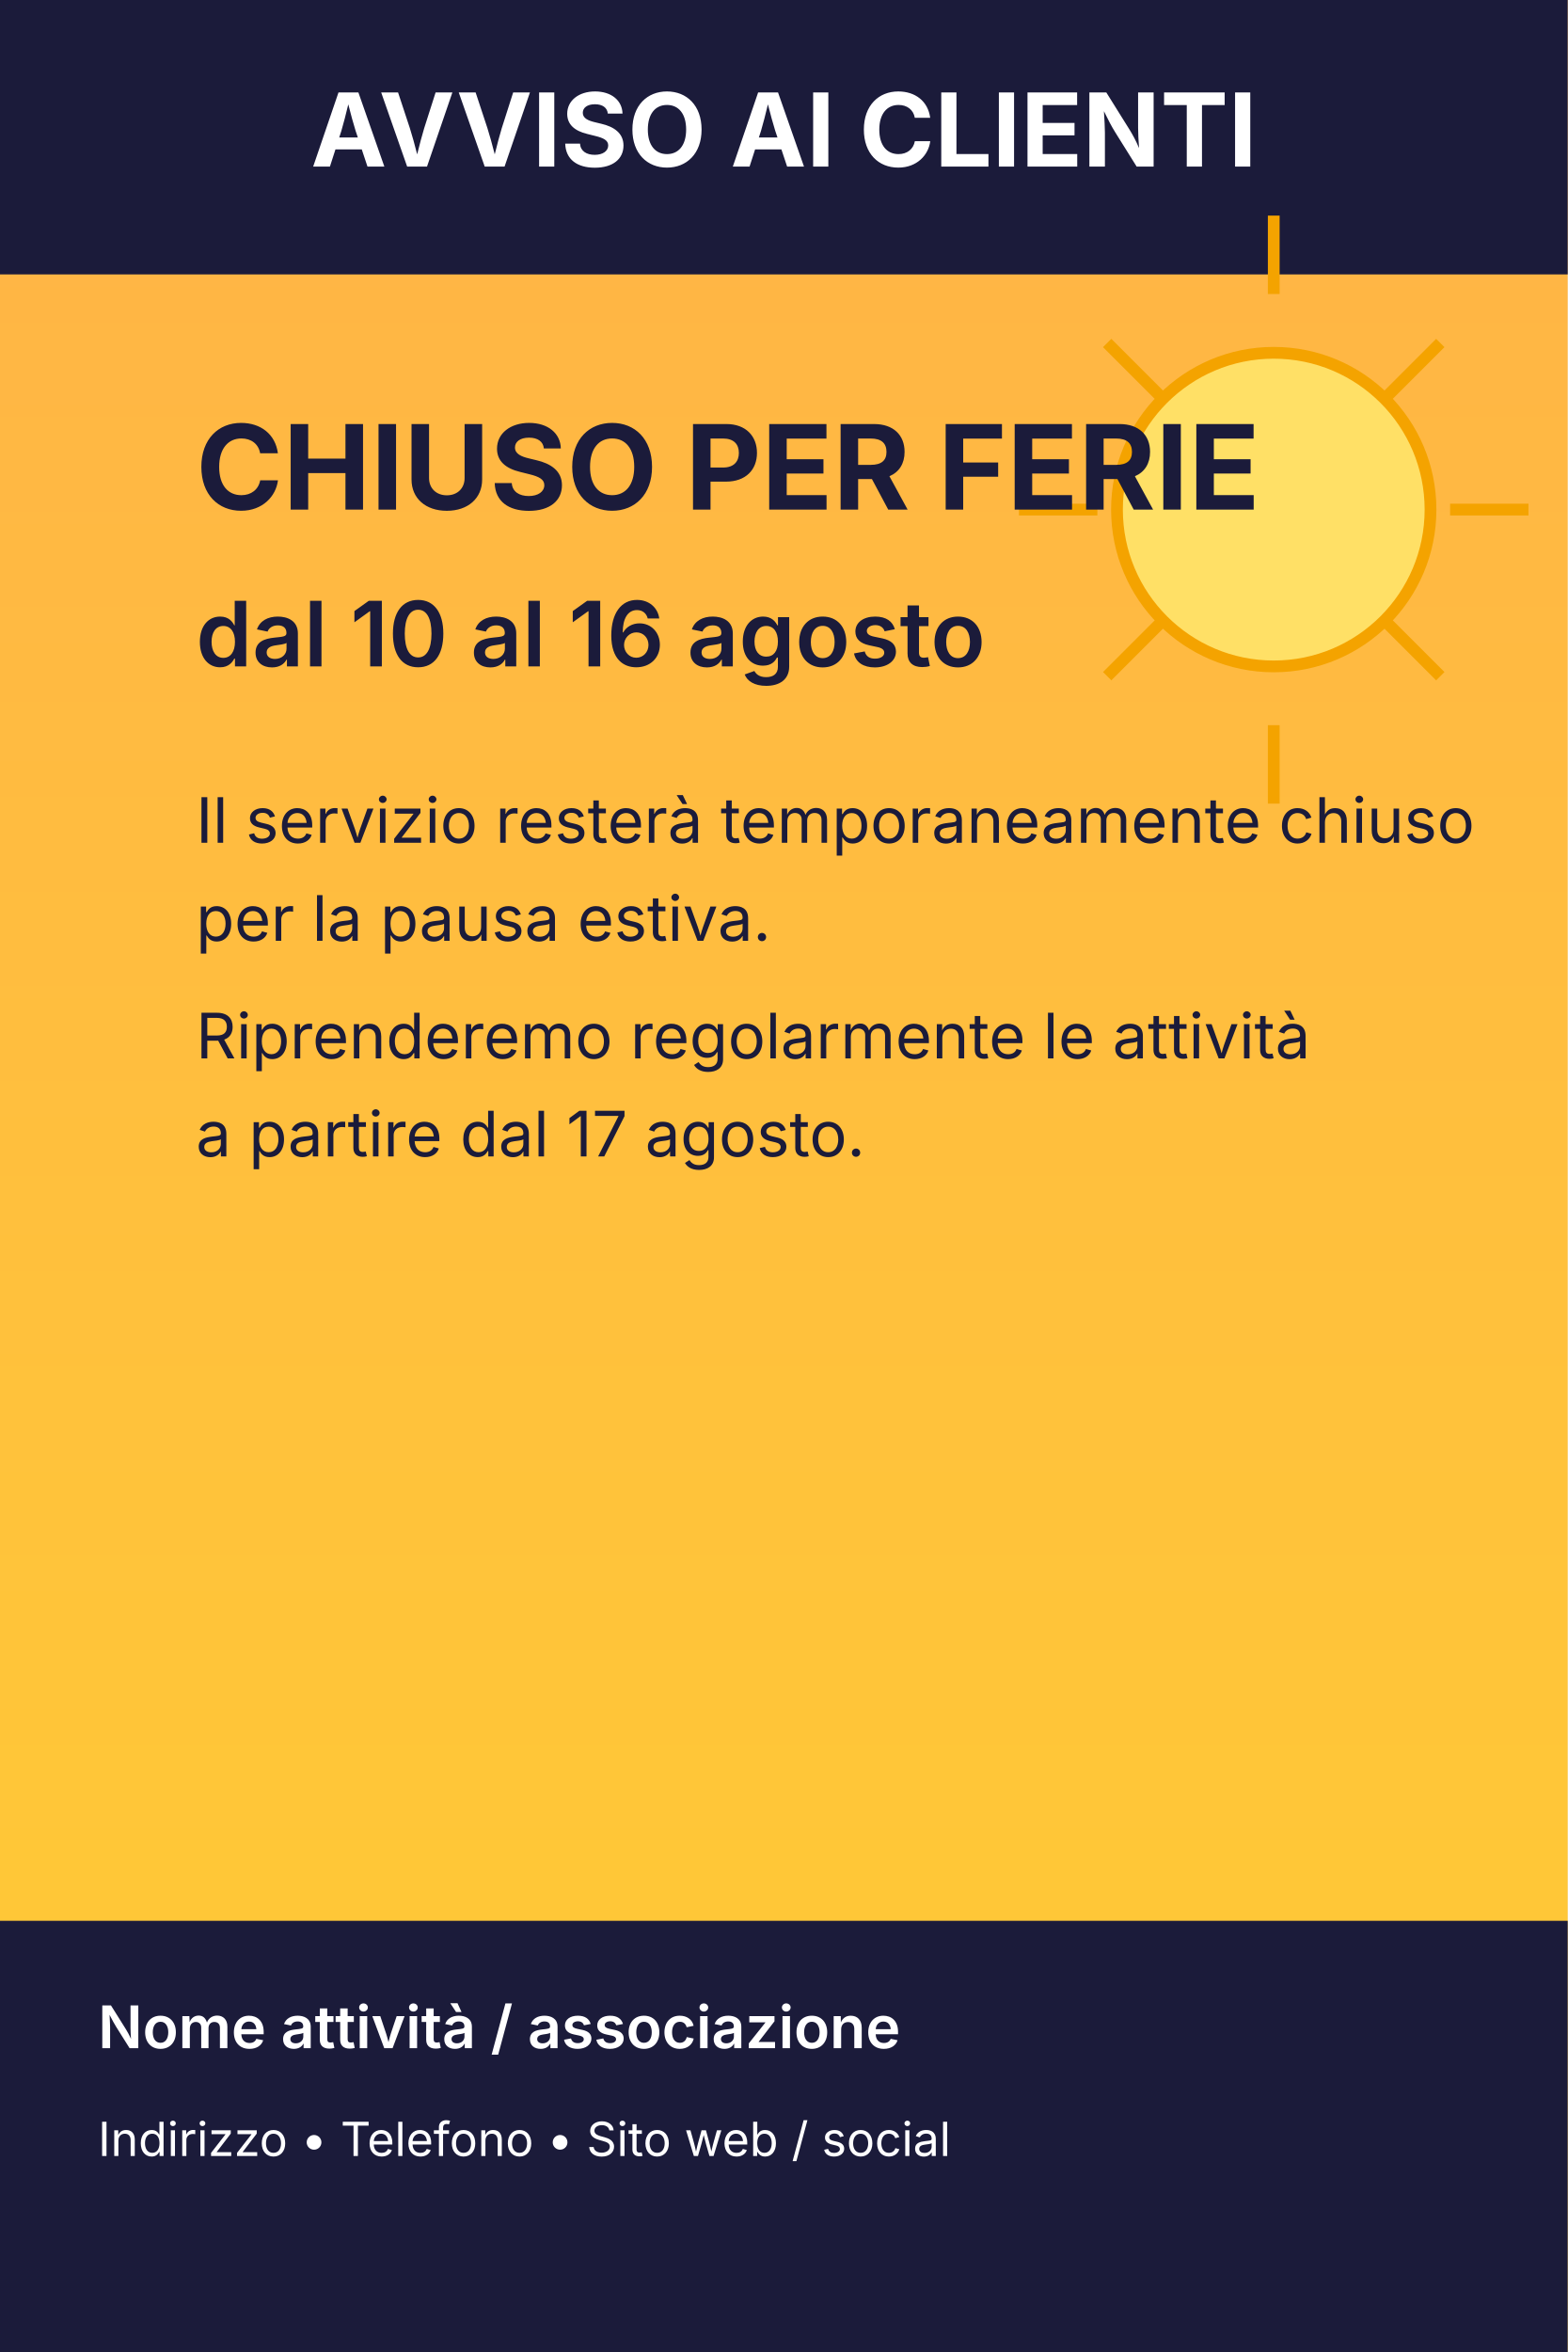
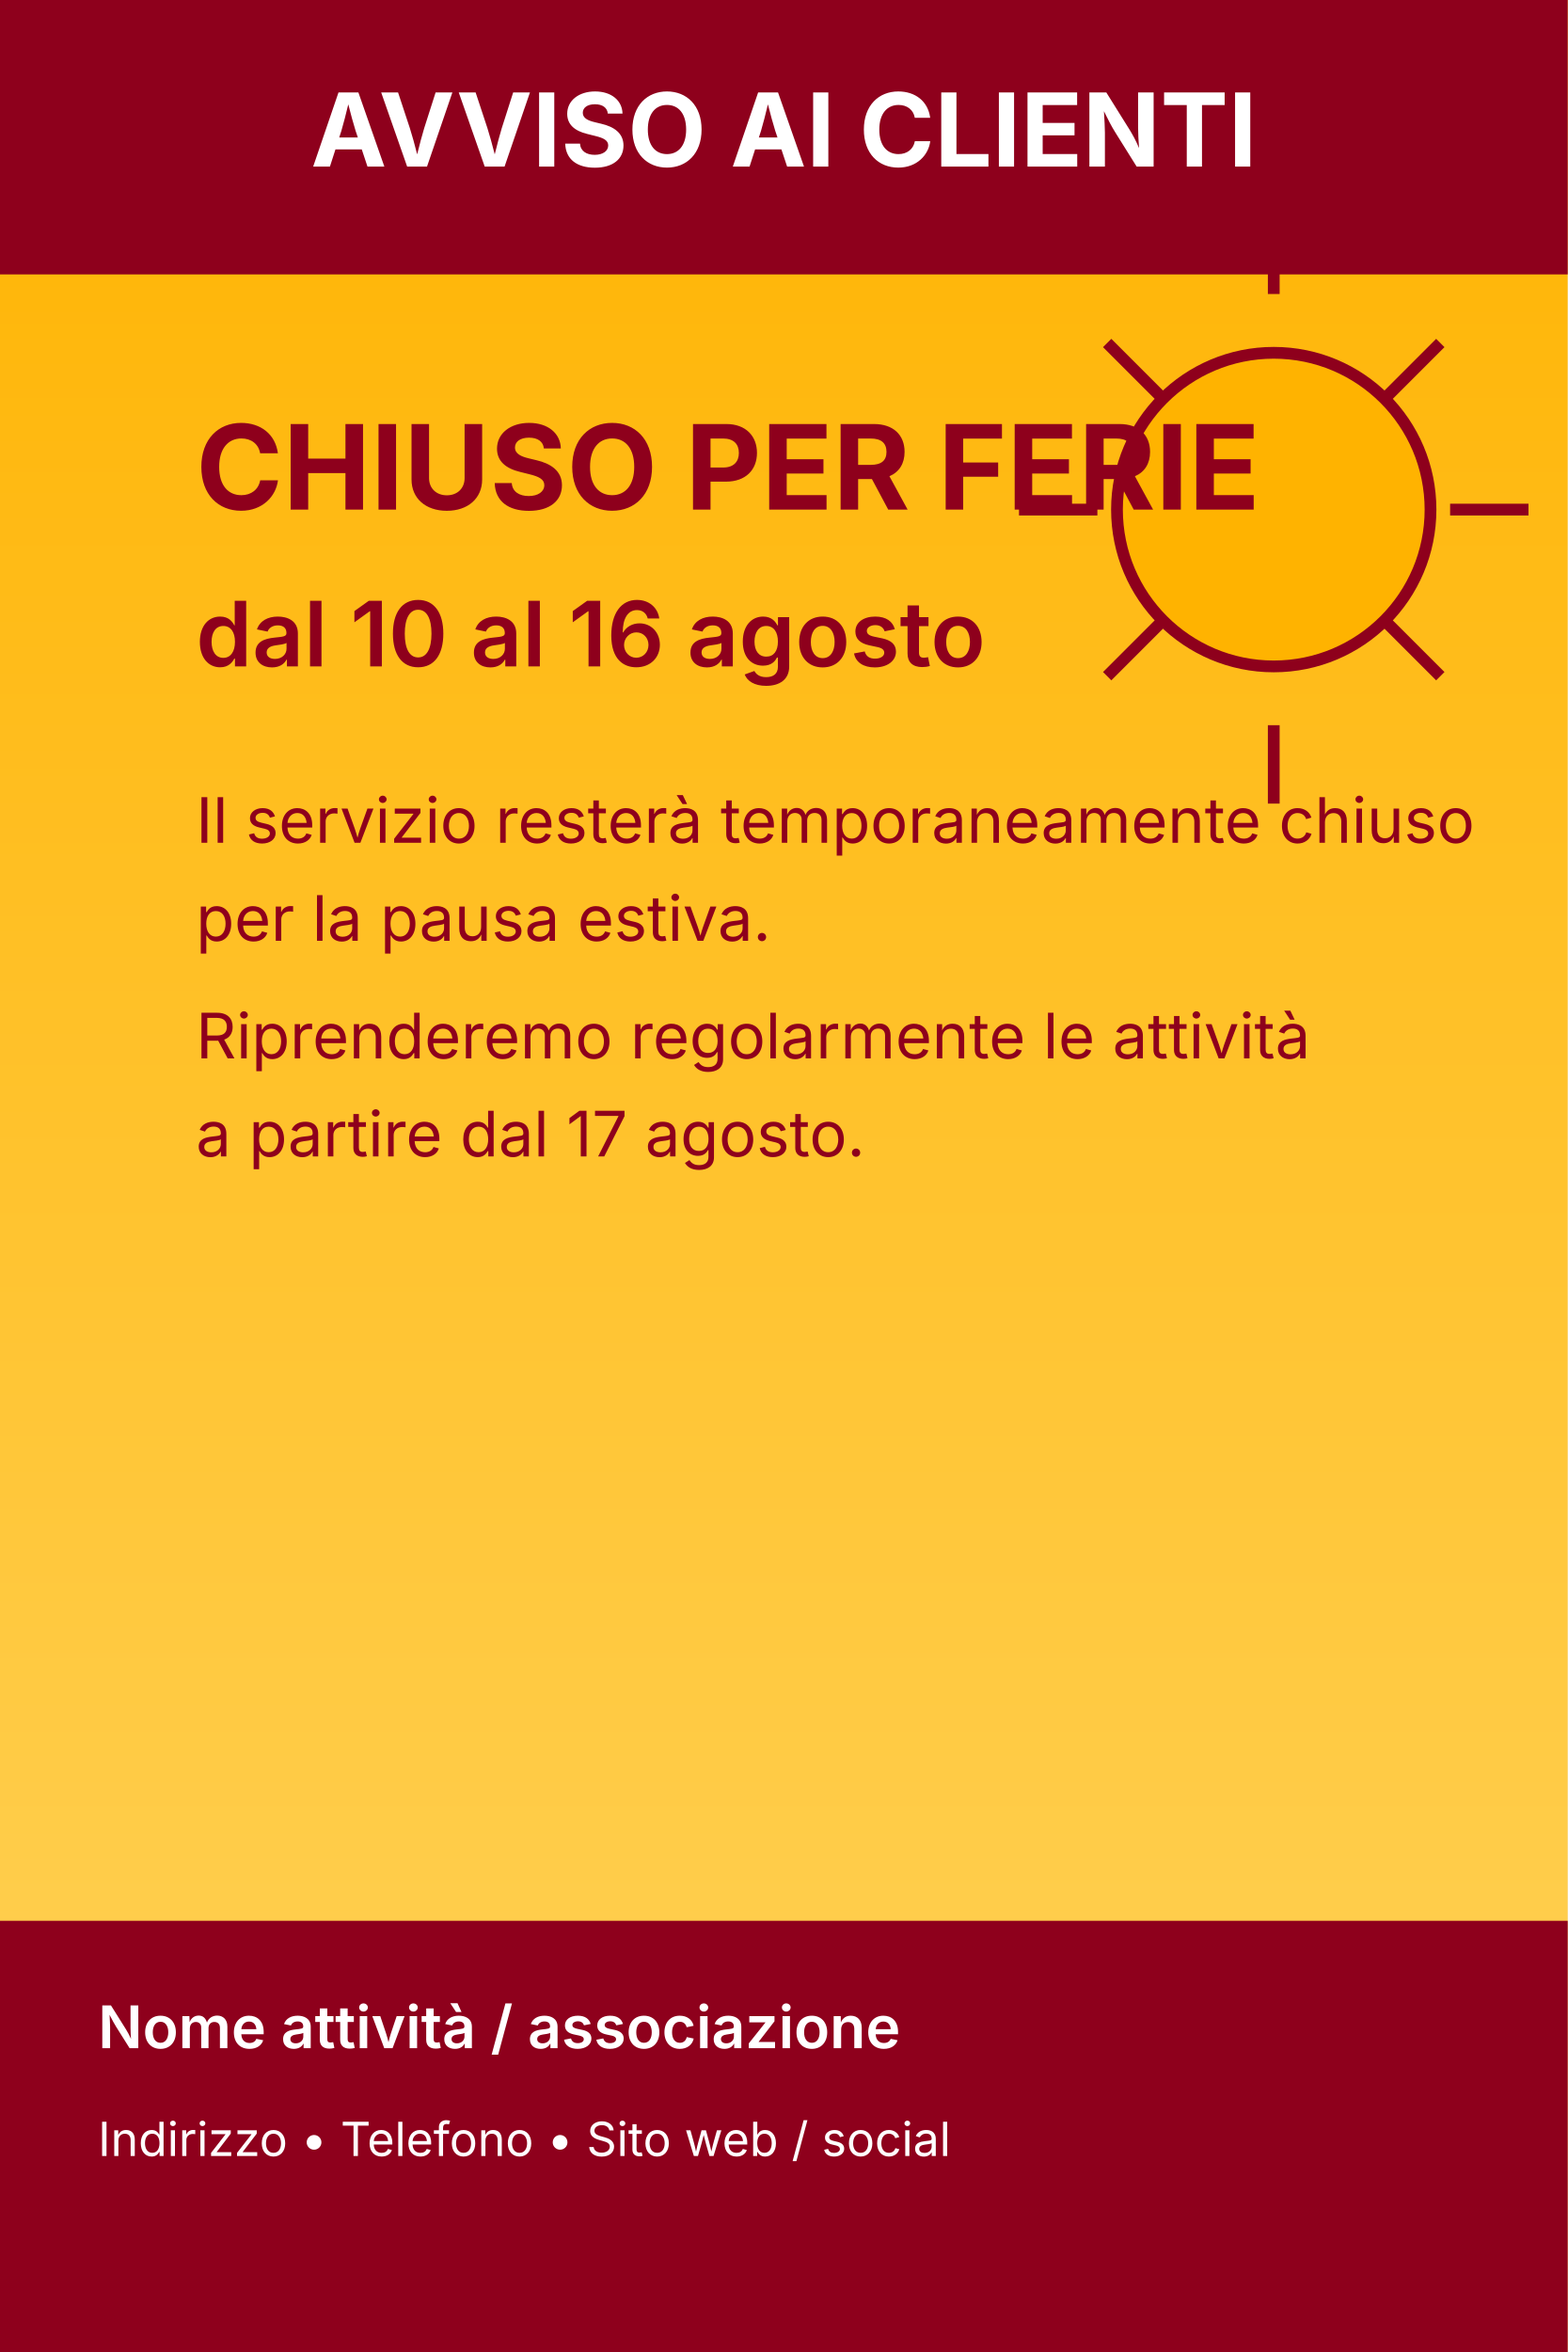
<svg xmlns="http://www.w3.org/2000/svg" width="800" height="1200" viewBox="0 0 800 1200">
  <defs>
    <linearGradient id="bg" x1="0" y1="0" x2="0" y2="1">
-       <stop offset="0%" stop-color="#ffb347" />
-       <stop offset="100%" stop-color="#ffcc33" />
+       <stop offset="0%" stop-color="#ffb300" />
+       <stop offset="100%" stop-color="#ffd35c" />
    </linearGradient>
  </defs>
  <rect x="0" y="0" width="800" height="1200" fill="url(#bg)" />
-   <rect x="0" y="0" width="800" height="140" fill="#1b1b3a" />
+   <rect x="0" y="0" width="800" height="140" fill="#8e001c" />
  <text x="400" y="85" font-family="system-ui, -apple-system, BlinkMacSystemFont, 'Segoe UI', sans-serif" font-size="52" fill="#ffffff" text-anchor="middle" font-weight="700">
    AVVISO AI CLIENTI
  </text>
-   <circle cx="650" cy="260" r="80" fill="#ffe066" stroke="#f4a300" stroke-width="6" />
-   <line x1="650" y1="150" x2="650" y2="110" stroke="#f4a300" stroke-width="6" />
-   <line x1="650" y1="370" x2="650" y2="410" stroke="#f4a300" stroke-width="6" />
-   <line x1="560" y1="260" x2="520" y2="260" stroke="#f4a300" stroke-width="6" />
-   <line x1="740" y1="260" x2="780" y2="260" stroke="#f4a300" stroke-width="6" />
-   <line x1="595" y1="205" x2="565" y2="175" stroke="#f4a300" stroke-width="6" />
-   <line x1="705" y1="205" x2="735" y2="175" stroke="#f4a300" stroke-width="6" />
-   <line x1="595" y1="315" x2="565" y2="345" stroke="#f4a300" stroke-width="6" />
-   <line x1="705" y1="315" x2="735" y2="345" stroke="#f4a300" stroke-width="6" />
-   <text x="100" y="260" font-family="system-ui, -apple-system, BlinkMacSystemFont, 'Segoe UI', sans-serif" font-size="60" fill="#1b1b3a" font-weight="700">
+   <circle cx="650" cy="260" r="80" fill="#ffb300" stroke="#8e001c" stroke-width="6" />
+   <line x1="650" y1="150" x2="650" y2="110" stroke="#8e001c" stroke-width="6" />
+   <line x1="650" y1="370" x2="650" y2="410" stroke="#8e001c" stroke-width="6" />
+   <line x1="560" y1="260" x2="520" y2="260" stroke="#8e001c" stroke-width="6" />
+   <line x1="740" y1="260" x2="780" y2="260" stroke="#8e001c" stroke-width="6" />
+   <line x1="595" y1="205" x2="565" y2="175" stroke="#8e001c" stroke-width="6" />
+   <line x1="705" y1="205" x2="735" y2="175" stroke="#8e001c" stroke-width="6" />
+   <line x1="595" y1="315" x2="565" y2="345" stroke="#8e001c" stroke-width="6" />
+   <line x1="705" y1="315" x2="735" y2="345" stroke="#8e001c" stroke-width="6" />
+   <text x="100" y="260" font-family="system-ui, -apple-system, BlinkMacSystemFont, 'Segoe UI', sans-serif" font-size="60" fill="#8e001c" font-weight="700">
    CHIUSO PER FERIE
  </text>
-   <text x="100" y="340" font-family="system-ui, -apple-system, BlinkMacSystemFont, 'Segoe UI', sans-serif" font-size="46" fill="#1b1b3a" font-weight="600">
+   <text x="100" y="340" font-family="system-ui, -apple-system, BlinkMacSystemFont, 'Segoe UI', sans-serif" font-size="46" fill="#8e001c" font-weight="600">
    dal 10 al 16 agosto
  </text>
-   <text x="100" y="430" font-family="system-ui, -apple-system, BlinkMacSystemFont, 'Segoe UI', sans-serif" font-size="32" fill="#1b1b3a">
+   <text x="100" y="430" font-family="system-ui, -apple-system, BlinkMacSystemFont, 'Segoe UI', sans-serif" font-size="32" fill="#8e001c">
    Il servizio resterà temporaneamente chiuso
  </text>
-   <text x="100" y="480" font-family="system-ui, -apple-system, BlinkMacSystemFont, 'Segoe UI', sans-serif" font-size="32" fill="#1b1b3a">
+   <text x="100" y="480" font-family="system-ui, -apple-system, BlinkMacSystemFont, 'Segoe UI', sans-serif" font-size="32" fill="#8e001c">
    per la pausa estiva.
  </text>
-   <text x="100" y="540" font-family="system-ui, -apple-system, BlinkMacSystemFont, 'Segoe UI', sans-serif" font-size="32" fill="#1b1b3a">
+   <text x="100" y="540" font-family="system-ui, -apple-system, BlinkMacSystemFont, 'Segoe UI', sans-serif" font-size="32" fill="#8e001c">
    Riprenderemo regolarmente le attività
  </text>
-   <text x="100" y="590" font-family="system-ui, -apple-system, BlinkMacSystemFont, 'Segoe UI', sans-serif" font-size="32" fill="#1b1b3a">
+   <text x="100" y="590" font-family="system-ui, -apple-system, BlinkMacSystemFont, 'Segoe UI', sans-serif" font-size="32" fill="#8e001c">
    a partire dal 17 agosto.
  </text>
-   <rect x="0" y="980" width="800" height="220" fill="#1b1b3a" />
+   <rect x="0" y="980" width="800" height="220" fill="#8e001c" />
  <text x="50" y="1045" font-family="system-ui, -apple-system, BlinkMacSystemFont, 'Segoe UI', sans-serif" font-size="30" fill="#ffffff" font-weight="600">
    Nome attività / associazione
  </text>
  <text x="50" y="1100" font-family="system-ui, -apple-system, BlinkMacSystemFont, 'Segoe UI', sans-serif" font-size="24" fill="#ffffff">
    Indirizzo • Telefono • Sito web / social
  </text>
</svg>
